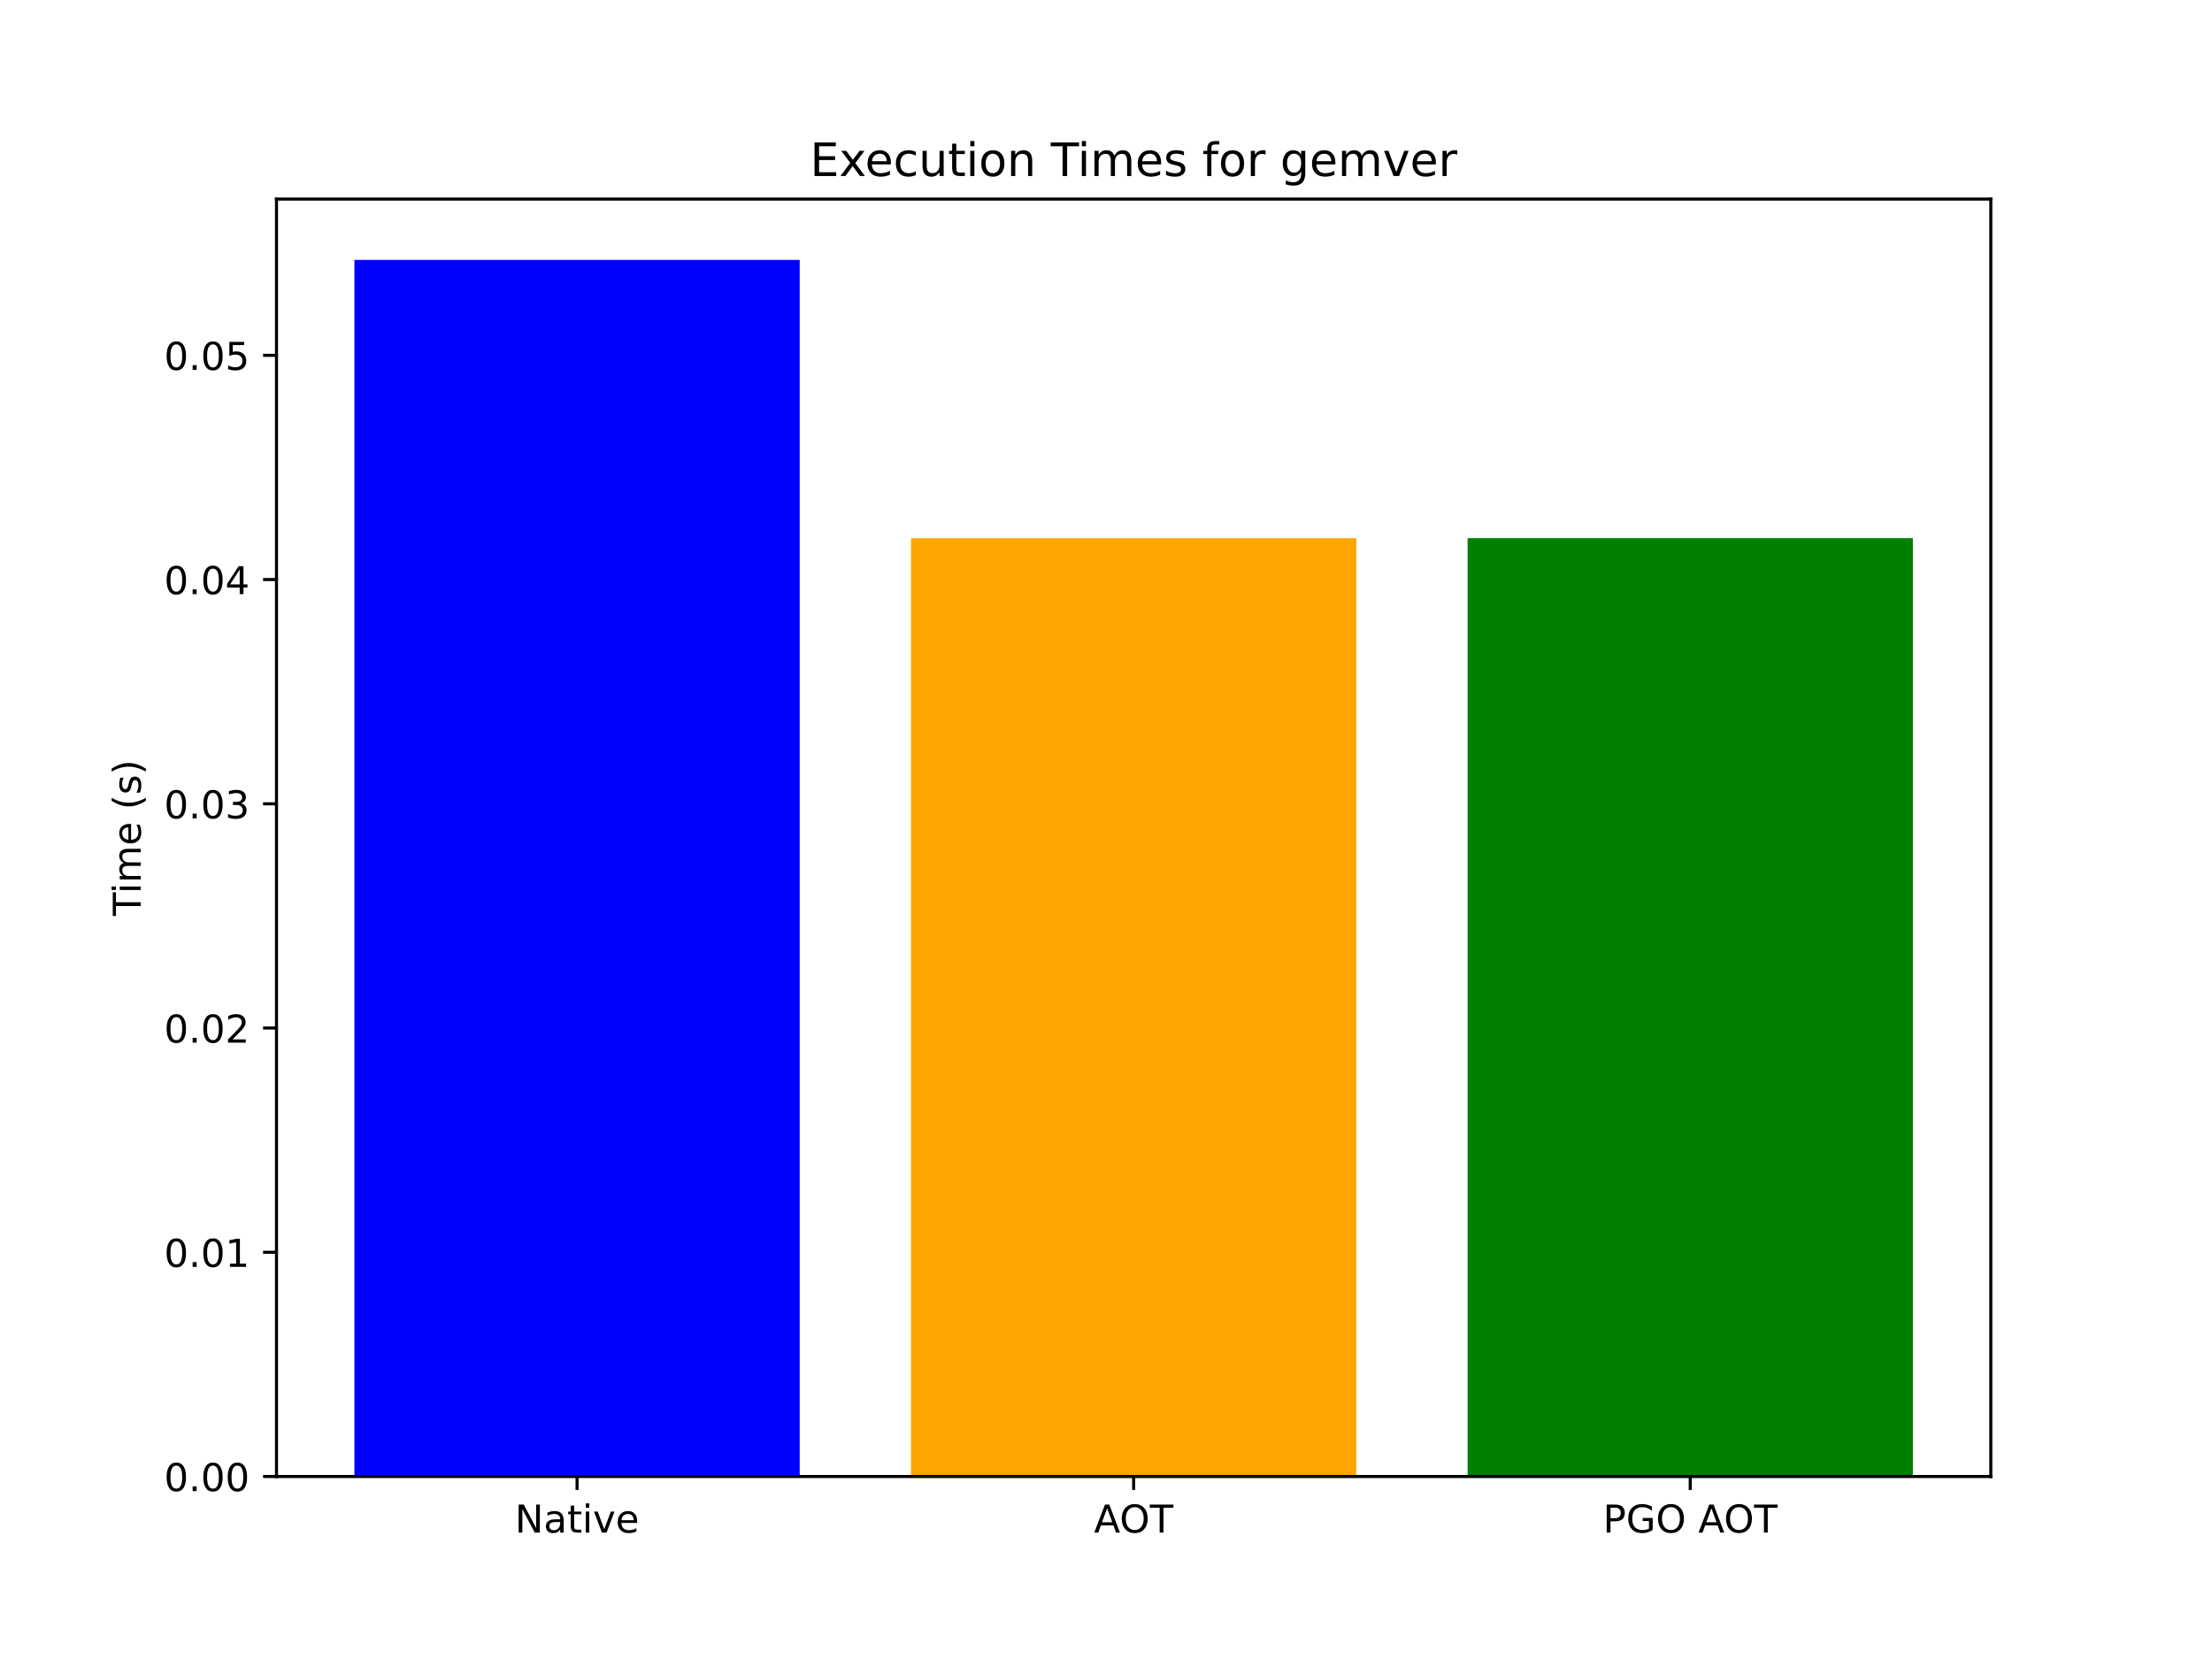
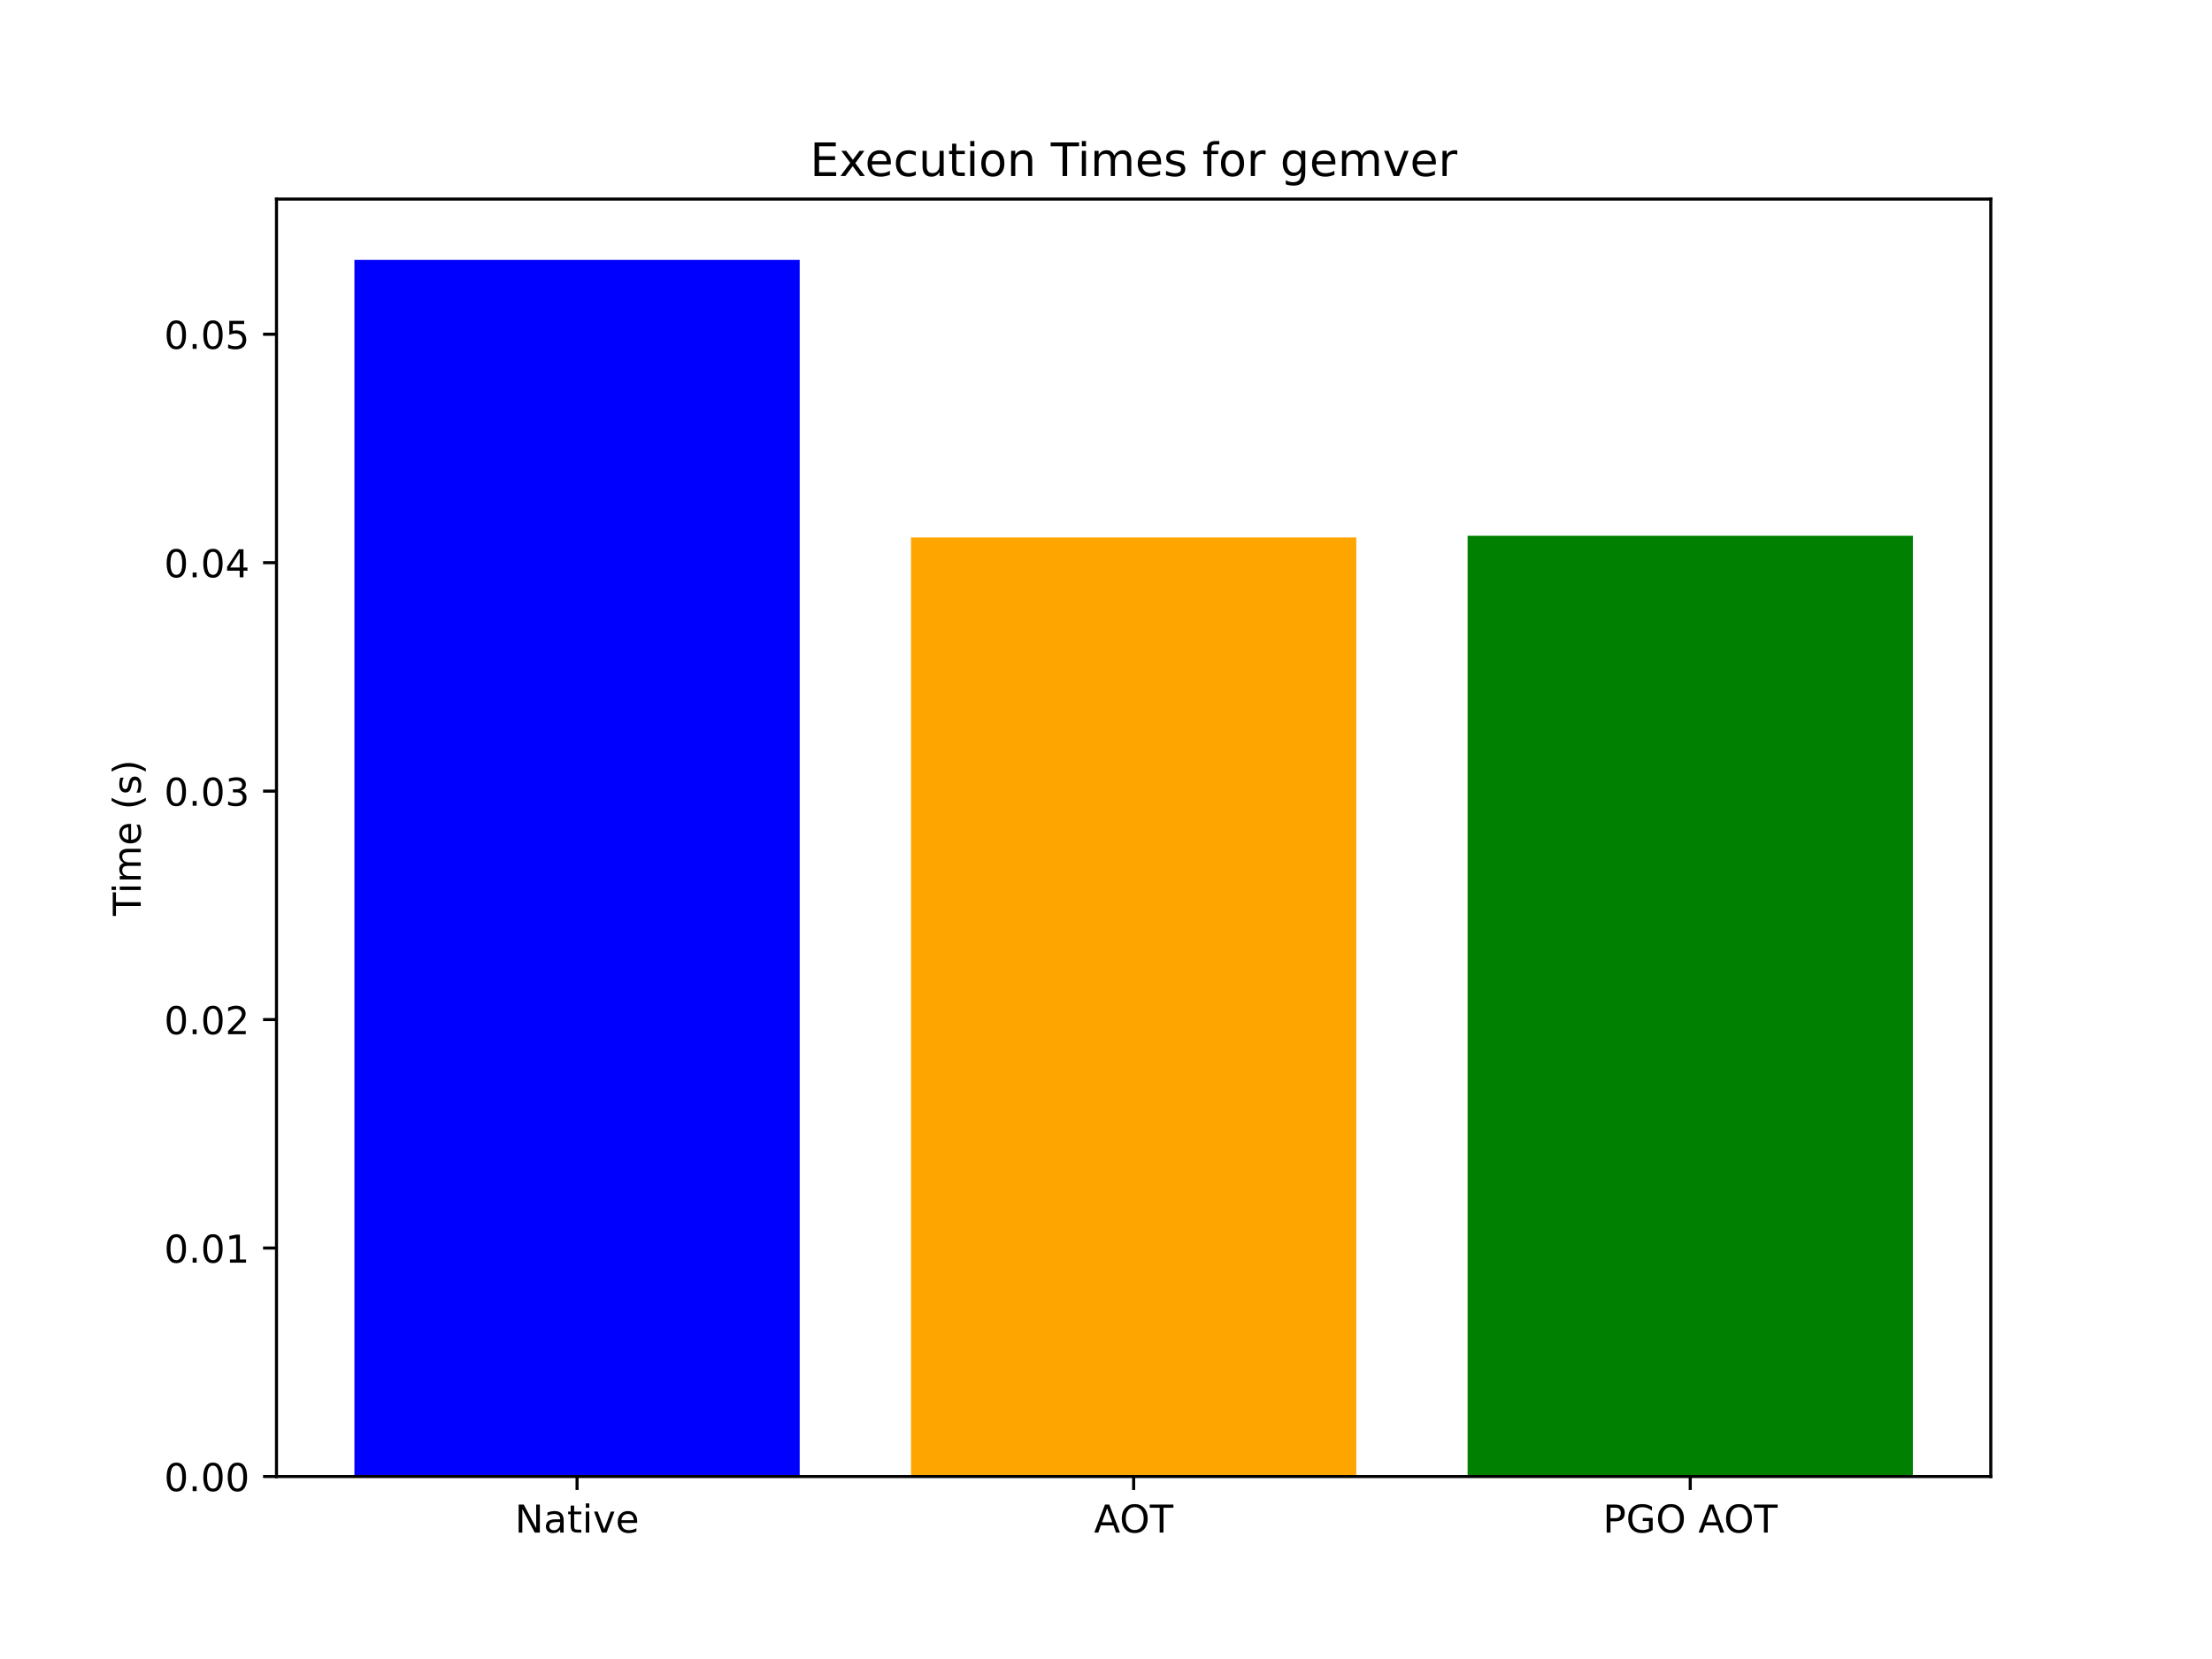
<svg xmlns="http://www.w3.org/2000/svg" xmlns:xlink="http://www.w3.org/1999/xlink" width="576pt" height="432pt" viewBox="0 0 576 432" version="1.1">
  <defs>
    <style type="text/css">*{stroke-linejoin: round; stroke-linecap: butt}</style>
  </defs>
  <g id="figure_1">
    <g id="patch_1">
      <path d="M 0 432  L 576 432  L 576 0  L 0 0  z " style="fill: #ffffff" />
    </g>
    <g id="axes_1">
      <g id="patch_2">
        <path d="M 72 384.48  L 518.4 384.48  L 518.4 51.84  L 72 51.84  z " style="fill: #ffffff" />
      </g>
      <g id="patch_3">
-         <path d="M 92.291 384.48  L 208.239 384.48  L 208.239 67.68  L 92.291 67.68  z " clip-path="url(#p95b336ab46)" style="fill: #0000ff" />
+         <path d="M 92.291 384.48  L 208.239 384.48  L 208.239 67.68  L 92.291 67.68  z " clip-path="url(#p8e82170332)" style="fill: #0000ff" />
      </g>
      <g id="patch_4">
-         <path d="M 237.226 384.48  L 353.174 384.48  L 353.174 140.145  L 237.226 140.145  z " clip-path="url(#p95b336ab46)" style="fill: #ffa500" />
+         <path d="M 237.226 384.48  L 353.174 384.48  L 353.174 139.939  L 237.226 139.939  z " clip-path="url(#p8e82170332)" style="fill: #ffa500" />
      </g>
      <g id="patch_5">
-         <path d="M 382.161 384.48  L 498.109 384.48  L 498.109 140.125  L 382.161 140.125  z " clip-path="url(#p95b336ab46)" style="fill: #008000" />
+         <path d="M 382.161 384.48  L 498.109 384.48  L 498.109 139.519  L 382.161 139.519  z " clip-path="url(#p8e82170332)" style="fill: #008000" />
      </g>
      <g id="matplotlib.axis_1">
        <g id="xtick_1">
          <g id="line2d_1">
            <defs>
-               <path id="m23158bbd95" d="M 0 0  L 0 3.5  " style="stroke: #000000; stroke-width: 0.8" />
+               <path id="m42c5ac1cfa" d="M 0 0  L 0 3.5  " style="stroke: #000000; stroke-width: 0.8" />
            </defs>
            <g>
-               <use xlink:href="#m23158bbd95" x="150.265" y="384.48" style="stroke: #000000; stroke-width: 0.8" />
+               <use xlink:href="#m42c5ac1cfa" x="150.265" y="384.48" style="stroke: #000000; stroke-width: 0.8" />
            </g>
          </g>
          <g id="text_1">
            <g transform="translate(134.0751 399.0784) scale(0.1 -0.1)">
              <defs>
                <path id="DejaVuSans-4e" d="M 628 4666  L 1478 4666  L 3547 763  L 3547 4666  L 4159 4666  L 4159 0  L 3309 0  L 1241 3903  L 1241 0  L 628 0  L 628 4666  z " transform="scale(0.015625)" />
                <path id="DejaVuSans-61" d="M 2194 1759  Q 1497 1759 1228 1600  Q 959 1441 959 1056  Q 959 750 1161 570  Q 1363 391 1709 391  Q 2188 391 2477 730  Q 2766 1069 2766 1631  L 2766 1759  L 2194 1759  z M 3341 1997  L 3341 0  L 2766 0  L 2766 531  Q 2569 213 2275 61  Q 1981 -91 1556 -91  Q 1019 -91 701 211  Q 384 513 384 1019  Q 384 1609 779 1909  Q 1175 2209 1959 2209  L 2766 2209  L 2766 2266  Q 2766 2663 2505 2880  Q 2244 3097 1772 3097  Q 1472 3097 1187 3025  Q 903 2953 641 2809  L 641 3341  Q 956 3463 1253 3523  Q 1550 3584 1831 3584  Q 2591 3584 2966 3190  Q 3341 2797 3341 1997  z " transform="scale(0.015625)" />
                <path id="DejaVuSans-74" d="M 1172 4494  L 1172 3500  L 2356 3500  L 2356 3053  L 1172 3053  L 1172 1153  Q 1172 725 1289 603  Q 1406 481 1766 481  L 2356 481  L 2356 0  L 1766 0  Q 1100 0 847 248  Q 594 497 594 1153  L 594 3053  L 172 3053  L 172 3500  L 594 3500  L 594 4494  L 1172 4494  z " transform="scale(0.015625)" />
                <path id="DejaVuSans-69" d="M 603 3500  L 1178 3500  L 1178 0  L 603 0  L 603 3500  z M 603 4863  L 1178 4863  L 1178 4134  L 603 4134  L 603 4863  z " transform="scale(0.015625)" />
                <path id="DejaVuSans-76" d="M 191 3500  L 800 3500  L 1894 563  L 2988 3500  L 3597 3500  L 2284 0  L 1503 0  L 191 3500  z " transform="scale(0.015625)" />
                <path id="DejaVuSans-65" d="M 3597 1894  L 3597 1613  L 953 1613  Q 991 1019 1311 708  Q 1631 397 2203 397  Q 2534 397 2845 478  Q 3156 559 3463 722  L 3463 178  Q 3153 47 2828 -22  Q 2503 -91 2169 -91  Q 1331 -91 842 396  Q 353 884 353 1716  Q 353 2575 817 3079  Q 1281 3584 2069 3584  Q 2775 3584 3186 3129  Q 3597 2675 3597 1894  z M 3022 2063  Q 3016 2534 2758 2815  Q 2500 3097 2075 3097  Q 1594 3097 1305 2825  Q 1016 2553 972 2059  L 3022 2063  z " transform="scale(0.015625)" />
              </defs>
              <use xlink:href="#DejaVuSans-4e" />
              <use xlink:href="#DejaVuSans-61" transform="translate(74.80469 0)" />
              <use xlink:href="#DejaVuSans-74" transform="translate(136.084 0)" />
              <use xlink:href="#DejaVuSans-69" transform="translate(175.293 0)" />
              <use xlink:href="#DejaVuSans-76" transform="translate(203.0762 0)" />
              <use xlink:href="#DejaVuSans-65" transform="translate(262.2559 0)" />
            </g>
          </g>
        </g>
        <g id="xtick_2">
          <g id="line2d_2">
            <g>
-               <use xlink:href="#m23158bbd95" x="295.2" y="384.48" style="stroke: #000000; stroke-width: 0.8" />
+               <use xlink:href="#m42c5ac1cfa" x="295.2" y="384.48" style="stroke: #000000; stroke-width: 0.8" />
            </g>
          </g>
          <g id="text_2">
            <g transform="translate(284.8773 399.0784) scale(0.1 -0.1)">
              <defs>
                <path id="DejaVuSans-41" d="M 2188 4044  L 1331 1722  L 3047 1722  L 2188 4044  z M 1831 4666  L 2547 4666  L 4325 0  L 3669 0  L 3244 1197  L 1141 1197  L 716 0  L 50 0  L 1831 4666  z " transform="scale(0.015625)" />
                <path id="DejaVuSans-4f" d="M 2522 4238  Q 1834 4238 1429 3725  Q 1025 3213 1025 2328  Q 1025 1447 1429 934  Q 1834 422 2522 422  Q 3209 422 3611 934  Q 4013 1447 4013 2328  Q 4013 3213 3611 3725  Q 3209 4238 2522 4238  z M 2522 4750  Q 3503 4750 4090 4092  Q 4678 3434 4678 2328  Q 4678 1225 4090 567  Q 3503 -91 2522 -91  Q 1538 -91 948 565  Q 359 1222 359 2328  Q 359 3434 948 4092  Q 1538 4750 2522 4750  z " transform="scale(0.015625)" />
                <path id="DejaVuSans-54" d="M -19 4666  L 3928 4666  L 3928 4134  L 2272 4134  L 2272 0  L 1638 0  L 1638 4134  L -19 4134  L -19 4666  z " transform="scale(0.015625)" />
              </defs>
              <use xlink:href="#DejaVuSans-41" />
              <use xlink:href="#DejaVuSans-4f" transform="translate(66.6582 0)" />
              <use xlink:href="#DejaVuSans-54" transform="translate(145.3691 0)" />
            </g>
          </g>
        </g>
        <g id="xtick_3">
          <g id="line2d_3">
            <g>
-               <use xlink:href="#m23158bbd95" x="440.135" y="384.48" style="stroke: #000000; stroke-width: 0.8" />
+               <use xlink:href="#m42c5ac1cfa" x="440.135" y="384.48" style="stroke: #000000; stroke-width: 0.8" />
            </g>
          </g>
          <g id="text_3">
            <g transform="translate(417.3983 399.0784) scale(0.1 -0.1)">
              <defs>
                <path id="DejaVuSans-50" d="M 1259 4147  L 1259 2394  L 2053 2394  Q 2494 2394 2734 2622  Q 2975 2850 2975 3272  Q 2975 3691 2734 3919  Q 2494 4147 2053 4147  L 1259 4147  z M 628 4666  L 2053 4666  Q 2838 4666 3239 4311  Q 3641 3956 3641 3272  Q 3641 2581 3239 2228  Q 2838 1875 2053 1875  L 1259 1875  L 1259 0  L 628 0  L 628 4666  z " transform="scale(0.015625)" />
                <path id="DejaVuSans-47" d="M 3809 666  L 3809 1919  L 2778 1919  L 2778 2438  L 4434 2438  L 4434 434  Q 4069 175 3628 42  Q 3188 -91 2688 -91  Q 1594 -91 976 548  Q 359 1188 359 2328  Q 359 3472 976 4111  Q 1594 4750 2688 4750  Q 3144 4750 3555 4637  Q 3966 4525 4313 4306  L 4313 3634  Q 3963 3931 3569 4081  Q 3175 4231 2741 4231  Q 1884 4231 1454 3753  Q 1025 3275 1025 2328  Q 1025 1384 1454 906  Q 1884 428 2741 428  Q 3075 428 3337 486  Q 3600 544 3809 666  z " transform="scale(0.015625)" />
                <path id="DejaVuSans-20" transform="scale(0.015625)" />
              </defs>
              <use xlink:href="#DejaVuSans-50" />
              <use xlink:href="#DejaVuSans-47" transform="translate(60.30273 0)" />
              <use xlink:href="#DejaVuSans-4f" transform="translate(137.793 0)" />
              <use xlink:href="#DejaVuSans-20" transform="translate(216.5039 0)" />
              <use xlink:href="#DejaVuSans-41" transform="translate(248.291 0)" />
              <use xlink:href="#DejaVuSans-4f" transform="translate(314.9492 0)" />
              <use xlink:href="#DejaVuSans-54" transform="translate(393.6602 0)" />
            </g>
          </g>
        </g>
      </g>
      <g id="matplotlib.axis_2">
        <g id="ytick_1">
          <g id="line2d_4">
            <defs>
-               <path id="mf5cc90f882" d="M 0 0  L -3.5 0  " style="stroke: #000000; stroke-width: 0.8" />
+               <path id="m63d6fba1ff" d="M 0 0  L -3.5 0  " style="stroke: #000000; stroke-width: 0.8" />
            </defs>
            <g>
-               <use xlink:href="#mf5cc90f882" x="72" y="384.48" style="stroke: #000000; stroke-width: 0.8" />
+               <use xlink:href="#m63d6fba1ff" x="72" y="384.48" style="stroke: #000000; stroke-width: 0.8" />
            </g>
          </g>
          <g id="text_4">
            <g transform="translate(42.73438 388.2792) scale(0.1 -0.1)">
              <defs>
                <path id="DejaVuSans-30" d="M 2034 4250  Q 1547 4250 1301 3770  Q 1056 3291 1056 2328  Q 1056 1369 1301 889  Q 1547 409 2034 409  Q 2525 409 2770 889  Q 3016 1369 3016 2328  Q 3016 3291 2770 3770  Q 2525 4250 2034 4250  z M 2034 4750  Q 2819 4750 3233 4129  Q 3647 3509 3647 2328  Q 3647 1150 3233 529  Q 2819 -91 2034 -91  Q 1250 -91 836 529  Q 422 1150 422 2328  Q 422 3509 836 4129  Q 1250 4750 2034 4750  z " transform="scale(0.015625)" />
                <path id="DejaVuSans-2e" d="M 684 794  L 1344 794  L 1344 0  L 684 0  L 684 794  z " transform="scale(0.015625)" />
              </defs>
              <use xlink:href="#DejaVuSans-30" />
              <use xlink:href="#DejaVuSans-2e" transform="translate(63.62305 0)" />
              <use xlink:href="#DejaVuSans-30" transform="translate(95.41016 0)" />
              <use xlink:href="#DejaVuSans-30" transform="translate(159.0332 0)" />
            </g>
          </g>
        </g>
        <g id="ytick_2">
          <g id="line2d_5">
            <g>
-               <use xlink:href="#mf5cc90f882" x="72" y="326.088" style="stroke: #000000; stroke-width: 0.8" />
+               <use xlink:href="#m63d6fba1ff" x="72" y="324.991" style="stroke: #000000; stroke-width: 0.8" />
            </g>
          </g>
          <g id="text_5">
-             <g transform="translate(42.73438 329.8876) scale(0.1 -0.1)">
+             <g transform="translate(42.73438 328.7906) scale(0.1 -0.1)">
              <defs>
                <path id="DejaVuSans-31" d="M 794 531  L 1825 531  L 1825 4091  L 703 3866  L 703 4441  L 1819 4666  L 2450 4666  L 2450 531  L 3481 531  L 3481 0  L 794 0  L 794 531  z " transform="scale(0.015625)" />
              </defs>
              <use xlink:href="#DejaVuSans-30" />
              <use xlink:href="#DejaVuSans-2e" transform="translate(63.62305 0)" />
              <use xlink:href="#DejaVuSans-30" transform="translate(95.41016 0)" />
              <use xlink:href="#DejaVuSans-31" transform="translate(159.0332 0)" />
            </g>
          </g>
        </g>
        <g id="ytick_3">
          <g id="line2d_6">
            <g>
-               <use xlink:href="#mf5cc90f882" x="72" y="267.697" style="stroke: #000000; stroke-width: 0.8" />
+               <use xlink:href="#m63d6fba1ff" x="72" y="265.503" style="stroke: #000000; stroke-width: 0.8" />
            </g>
          </g>
          <g id="text_6">
-             <g transform="translate(42.73438 271.4961) scale(0.1 -0.1)">
+             <g transform="translate(42.73438 269.302) scale(0.1 -0.1)">
              <defs>
                <path id="DejaVuSans-32" d="M 1228 531  L 3431 531  L 3431 0  L 469 0  L 469 531  Q 828 903 1448 1529  Q 2069 2156 2228 2338  Q 2531 2678 2651 2914  Q 2772 3150 2772 3378  Q 2772 3750 2511 3984  Q 2250 4219 1831 4219  Q 1534 4219 1204 4116  Q 875 4013 500 3803  L 500 4441  Q 881 4594 1212 4672  Q 1544 4750 1819 4750  Q 2544 4750 2975 4387  Q 3406 4025 3406 3419  Q 3406 3131 3298 2873  Q 3191 2616 2906 2266  Q 2828 2175 2409 1742  Q 1991 1309 1228 531  z " transform="scale(0.015625)" />
              </defs>
              <use xlink:href="#DejaVuSans-30" />
              <use xlink:href="#DejaVuSans-2e" transform="translate(63.62305 0)" />
              <use xlink:href="#DejaVuSans-30" transform="translate(95.41016 0)" />
              <use xlink:href="#DejaVuSans-32" transform="translate(159.0332 0)" />
            </g>
          </g>
        </g>
        <g id="ytick_4">
          <g id="line2d_7">
            <g>
-               <use xlink:href="#mf5cc90f882" x="72" y="209.305" style="stroke: #000000; stroke-width: 0.8" />
+               <use xlink:href="#m63d6fba1ff" x="72" y="206.014" style="stroke: #000000; stroke-width: 0.8" />
            </g>
          </g>
          <g id="text_7">
-             <g transform="translate(42.73438 213.1045) scale(0.1 -0.1)">
+             <g transform="translate(42.73438 209.8134) scale(0.1 -0.1)">
              <defs>
                <path id="DejaVuSans-33" d="M 2597 2516  Q 3050 2419 3304 2112  Q 3559 1806 3559 1356  Q 3559 666 3084 287  Q 2609 -91 1734 -91  Q 1441 -91 1130 -33  Q 819 25 488 141  L 488 750  Q 750 597 1062 519  Q 1375 441 1716 441  Q 2309 441 2620 675  Q 2931 909 2931 1356  Q 2931 1769 2642 2001  Q 2353 2234 1838 2234  L 1294 2234  L 1294 2753  L 1863 2753  Q 2328 2753 2575 2939  Q 2822 3125 2822 3475  Q 2822 3834 2567 4026  Q 2313 4219 1838 4219  Q 1578 4219 1281 4162  Q 984 4106 628 3988  L 628 4550  Q 988 4650 1302 4700  Q 1616 4750 1894 4750  Q 2613 4750 3031 4423  Q 3450 4097 3450 3541  Q 3450 3153 3228 2886  Q 3006 2619 2597 2516  z " transform="scale(0.015625)" />
              </defs>
              <use xlink:href="#DejaVuSans-30" />
              <use xlink:href="#DejaVuSans-2e" transform="translate(63.62305 0)" />
              <use xlink:href="#DejaVuSans-30" transform="translate(95.41016 0)" />
              <use xlink:href="#DejaVuSans-33" transform="translate(159.0332 0)" />
            </g>
          </g>
        </g>
        <g id="ytick_5">
          <g id="line2d_8">
            <g>
-               <use xlink:href="#mf5cc90f882" x="72" y="150.914" style="stroke: #000000; stroke-width: 0.8" />
+               <use xlink:href="#m63d6fba1ff" x="72" y="146.526" style="stroke: #000000; stroke-width: 0.8" />
            </g>
          </g>
          <g id="text_8">
-             <g transform="translate(42.73438 154.7129) scale(0.1 -0.1)">
+             <g transform="translate(42.73438 150.3247) scale(0.1 -0.1)">
              <defs>
                <path id="DejaVuSans-34" d="M 2419 4116  L 825 1625  L 2419 1625  L 2419 4116  z M 2253 4666  L 3047 4666  L 3047 1625  L 3713 1625  L 3713 1100  L 3047 1100  L 3047 0  L 2419 0  L 2419 1100  L 313 1100  L 313 1709  L 2253 4666  z " transform="scale(0.015625)" />
              </defs>
              <use xlink:href="#DejaVuSans-30" />
              <use xlink:href="#DejaVuSans-2e" transform="translate(63.62305 0)" />
              <use xlink:href="#DejaVuSans-30" transform="translate(95.41016 0)" />
              <use xlink:href="#DejaVuSans-34" transform="translate(159.0332 0)" />
            </g>
          </g>
        </g>
        <g id="ytick_6">
          <g id="line2d_9">
            <g>
-               <use xlink:href="#mf5cc90f882" x="72" y="92.522" style="stroke: #000000; stroke-width: 0.8" />
+               <use xlink:href="#m63d6fba1ff" x="72" y="87.037" style="stroke: #000000; stroke-width: 0.8" />
            </g>
          </g>
          <g id="text_9">
-             <g transform="translate(42.73438 96.32137) scale(0.1 -0.1)">
+             <g transform="translate(42.73438 90.83613) scale(0.1 -0.1)">
              <defs>
                <path id="DejaVuSans-35" d="M 691 4666  L 3169 4666  L 3169 4134  L 1269 4134  L 1269 2991  Q 1406 3038 1543 3061  Q 1681 3084 1819 3084  Q 2600 3084 3056 2656  Q 3513 2228 3513 1497  Q 3513 744 3044 326  Q 2575 -91 1722 -91  Q 1428 -91 1123 -41  Q 819 9 494 109  L 494 744  Q 775 591 1075 516  Q 1375 441 1709 441  Q 2250 441 2565 725  Q 2881 1009 2881 1497  Q 2881 1984 2565 2268  Q 2250 2553 1709 2553  Q 1456 2553 1204 2497  Q 953 2441 691 2322  L 691 4666  z " transform="scale(0.015625)" />
              </defs>
              <use xlink:href="#DejaVuSans-30" />
              <use xlink:href="#DejaVuSans-2e" transform="translate(63.62305 0)" />
              <use xlink:href="#DejaVuSans-30" transform="translate(95.41016 0)" />
              <use xlink:href="#DejaVuSans-35" transform="translate(159.0332 0)" />
            </g>
          </g>
        </g>
        <g id="text_10">
          <g transform="translate(36.65469 238.4889) rotate(-90) scale(0.1 -0.1)">
            <defs>
              <path id="DejaVuSans-6d" d="M 3328 2828  Q 3544 3216 3844 3400  Q 4144 3584 4550 3584  Q 5097 3584 5394 3201  Q 5691 2819 5691 2113  L 5691 0  L 5113 0  L 5113 2094  Q 5113 2597 4934 2840  Q 4756 3084 4391 3084  Q 3944 3084 3684 2787  Q 3425 2491 3425 1978  L 3425 0  L 2847 0  L 2847 2094  Q 2847 2600 2669 2842  Q 2491 3084 2119 3084  Q 1678 3084 1418 2786  Q 1159 2488 1159 1978  L 1159 0  L 581 0  L 581 3500  L 1159 3500  L 1159 2956  Q 1356 3278 1631 3431  Q 1906 3584 2284 3584  Q 2666 3584 2933 3390  Q 3200 3197 3328 2828  z " transform="scale(0.015625)" />
              <path id="DejaVuSans-28" d="M 1984 4856  Q 1566 4138 1362 3434  Q 1159 2731 1159 2009  Q 1159 1288 1364 580  Q 1569 -128 1984 -844  L 1484 -844  Q 1016 -109 783 600  Q 550 1309 550 2009  Q 550 2706 781 3412  Q 1013 4119 1484 4856  L 1984 4856  z " transform="scale(0.015625)" />
              <path id="DejaVuSans-73" d="M 2834 3397  L 2834 2853  Q 2591 2978 2328 3040  Q 2066 3103 1784 3103  Q 1356 3103 1142 2972  Q 928 2841 928 2578  Q 928 2378 1081 2264  Q 1234 2150 1697 2047  L 1894 2003  Q 2506 1872 2764 1633  Q 3022 1394 3022 966  Q 3022 478 2636 193  Q 2250 -91 1575 -91  Q 1294 -91 989 -36  Q 684 19 347 128  L 347 722  Q 666 556 975 473  Q 1284 391 1588 391  Q 1994 391 2212 530  Q 2431 669 2431 922  Q 2431 1156 2273 1281  Q 2116 1406 1581 1522  L 1381 1569  Q 847 1681 609 1914  Q 372 2147 372 2553  Q 372 3047 722 3315  Q 1072 3584 1716 3584  Q 2034 3584 2315 3537  Q 2597 3491 2834 3397  z " transform="scale(0.015625)" />
              <path id="DejaVuSans-29" d="M 513 4856  L 1013 4856  Q 1481 4119 1714 3412  Q 1947 2706 1947 2009  Q 1947 1309 1714 600  Q 1481 -109 1013 -844  L 513 -844  Q 928 -128 1133 580  Q 1338 1288 1338 2009  Q 1338 2731 1133 3434  Q 928 4138 513 4856  z " transform="scale(0.015625)" />
            </defs>
            <use xlink:href="#DejaVuSans-54" />
            <use xlink:href="#DejaVuSans-69" transform="translate(57.95898 0)" />
            <use xlink:href="#DejaVuSans-6d" transform="translate(85.74219 0)" />
            <use xlink:href="#DejaVuSans-65" transform="translate(183.1543 0)" />
            <use xlink:href="#DejaVuSans-20" transform="translate(244.6777 0)" />
            <use xlink:href="#DejaVuSans-28" transform="translate(276.4648 0)" />
            <use xlink:href="#DejaVuSans-73" transform="translate(315.4785 0)" />
            <use xlink:href="#DejaVuSans-29" transform="translate(367.5781 0)" />
          </g>
        </g>
      </g>
      <g id="patch_6">
        <path d="M 72 384.48  L 72 51.84  " style="fill: none; stroke: #000000; stroke-width: 0.8; stroke-linejoin: miter; stroke-linecap: square" />
      </g>
      <g id="patch_7">
        <path d="M 518.4 384.48  L 518.4 51.84  " style="fill: none; stroke: #000000; stroke-width: 0.8; stroke-linejoin: miter; stroke-linecap: square" />
      </g>
      <g id="patch_8">
        <path d="M 72 384.48  L 518.4 384.48  " style="fill: none; stroke: #000000; stroke-width: 0.8; stroke-linejoin: miter; stroke-linecap: square" />
      </g>
      <g id="patch_9">
        <path d="M 72 51.84  L 518.4 51.84  " style="fill: none; stroke: #000000; stroke-width: 0.8; stroke-linejoin: miter; stroke-linecap: square" />
      </g>
      <g id="text_11">
        <g transform="translate(210.9272 45.84) scale(0.12 -0.12)">
          <defs>
            <path id="DejaVuSans-45" d="M 628 4666  L 3578 4666  L 3578 4134  L 1259 4134  L 1259 2753  L 3481 2753  L 3481 2222  L 1259 2222  L 1259 531  L 3634 531  L 3634 0  L 628 0  L 628 4666  z " transform="scale(0.015625)" />
            <path id="DejaVuSans-78" d="M 3513 3500  L 2247 1797  L 3578 0  L 2900 0  L 1881 1375  L 863 0  L 184 0  L 1544 1831  L 300 3500  L 978 3500  L 1906 2253  L 2834 3500  L 3513 3500  z " transform="scale(0.015625)" />
            <path id="DejaVuSans-63" d="M 3122 3366  L 3122 2828  Q 2878 2963 2633 3030  Q 2388 3097 2138 3097  Q 1578 3097 1268 2742  Q 959 2388 959 1747  Q 959 1106 1268 751  Q 1578 397 2138 397  Q 2388 397 2633 464  Q 2878 531 3122 666  L 3122 134  Q 2881 22 2623 -34  Q 2366 -91 2075 -91  Q 1284 -91 818 406  Q 353 903 353 1747  Q 353 2603 823 3093  Q 1294 3584 2113 3584  Q 2378 3584 2631 3529  Q 2884 3475 3122 3366  z " transform="scale(0.015625)" />
            <path id="DejaVuSans-75" d="M 544 1381  L 544 3500  L 1119 3500  L 1119 1403  Q 1119 906 1312 657  Q 1506 409 1894 409  Q 2359 409 2629 706  Q 2900 1003 2900 1516  L 2900 3500  L 3475 3500  L 3475 0  L 2900 0  L 2900 538  Q 2691 219 2414 64  Q 2138 -91 1772 -91  Q 1169 -91 856 284  Q 544 659 544 1381  z M 1991 3584  L 1991 3584  z " transform="scale(0.015625)" />
            <path id="DejaVuSans-6f" d="M 1959 3097  Q 1497 3097 1228 2736  Q 959 2375 959 1747  Q 959 1119 1226 758  Q 1494 397 1959 397  Q 2419 397 2687 759  Q 2956 1122 2956 1747  Q 2956 2369 2687 2733  Q 2419 3097 1959 3097  z M 1959 3584  Q 2709 3584 3137 3096  Q 3566 2609 3566 1747  Q 3566 888 3137 398  Q 2709 -91 1959 -91  Q 1206 -91 779 398  Q 353 888 353 1747  Q 353 2609 779 3096  Q 1206 3584 1959 3584  z " transform="scale(0.015625)" />
            <path id="DejaVuSans-6e" d="M 3513 2113  L 3513 0  L 2938 0  L 2938 2094  Q 2938 2591 2744 2837  Q 2550 3084 2163 3084  Q 1697 3084 1428 2787  Q 1159 2491 1159 1978  L 1159 0  L 581 0  L 581 3500  L 1159 3500  L 1159 2956  Q 1366 3272 1645 3428  Q 1925 3584 2291 3584  Q 2894 3584 3203 3211  Q 3513 2838 3513 2113  z " transform="scale(0.015625)" />
            <path id="DejaVuSans-66" d="M 2375 4863  L 2375 4384  L 1825 4384  Q 1516 4384 1395 4259  Q 1275 4134 1275 3809  L 1275 3500  L 2222 3500  L 2222 3053  L 1275 3053  L 1275 0  L 697 0  L 697 3053  L 147 3053  L 147 3500  L 697 3500  L 697 3744  Q 697 4328 969 4595  Q 1241 4863 1831 4863  L 2375 4863  z " transform="scale(0.015625)" />
            <path id="DejaVuSans-72" d="M 2631 2963  Q 2534 3019 2420 3045  Q 2306 3072 2169 3072  Q 1681 3072 1420 2755  Q 1159 2438 1159 1844  L 1159 0  L 581 0  L 581 3500  L 1159 3500  L 1159 2956  Q 1341 3275 1631 3429  Q 1922 3584 2338 3584  Q 2397 3584 2469 3576  Q 2541 3569 2628 3553  L 2631 2963  z " transform="scale(0.015625)" />
            <path id="DejaVuSans-67" d="M 2906 1791  Q 2906 2416 2648 2759  Q 2391 3103 1925 3103  Q 1463 3103 1205 2759  Q 947 2416 947 1791  Q 947 1169 1205 825  Q 1463 481 1925 481  Q 2391 481 2648 825  Q 2906 1169 2906 1791  z M 3481 434  Q 3481 -459 3084 -895  Q 2688 -1331 1869 -1331  Q 1566 -1331 1297 -1286  Q 1028 -1241 775 -1147  L 775 -588  Q 1028 -725 1275 -790  Q 1522 -856 1778 -856  Q 2344 -856 2625 -561  Q 2906 -266 2906 331  L 2906 616  Q 2728 306 2450 153  Q 2172 0 1784 0  Q 1141 0 747 490  Q 353 981 353 1791  Q 353 2603 747 3093  Q 1141 3584 1784 3584  Q 2172 3584 2450 3431  Q 2728 3278 2906 2969  L 2906 3500  L 3481 3500  L 3481 434  z " transform="scale(0.015625)" />
          </defs>
          <use xlink:href="#DejaVuSans-45" />
          <use xlink:href="#DejaVuSans-78" transform="translate(63.18359 0)" />
          <use xlink:href="#DejaVuSans-65" transform="translate(119.2383 0)" />
          <use xlink:href="#DejaVuSans-63" transform="translate(180.7617 0)" />
          <use xlink:href="#DejaVuSans-75" transform="translate(235.7422 0)" />
          <use xlink:href="#DejaVuSans-74" transform="translate(299.1211 0)" />
          <use xlink:href="#DejaVuSans-69" transform="translate(338.3301 0)" />
          <use xlink:href="#DejaVuSans-6f" transform="translate(366.1133 0)" />
          <use xlink:href="#DejaVuSans-6e" transform="translate(427.2949 0)" />
          <use xlink:href="#DejaVuSans-20" transform="translate(490.6738 0)" />
          <use xlink:href="#DejaVuSans-54" transform="translate(522.4609 0)" />
          <use xlink:href="#DejaVuSans-69" transform="translate(580.4199 0)" />
          <use xlink:href="#DejaVuSans-6d" transform="translate(608.2031 0)" />
          <use xlink:href="#DejaVuSans-65" transform="translate(705.6152 0)" />
          <use xlink:href="#DejaVuSans-73" transform="translate(767.1387 0)" />
          <use xlink:href="#DejaVuSans-20" transform="translate(819.2383 0)" />
          <use xlink:href="#DejaVuSans-66" transform="translate(851.0254 0)" />
          <use xlink:href="#DejaVuSans-6f" transform="translate(886.2305 0)" />
          <use xlink:href="#DejaVuSans-72" transform="translate(947.4121 0)" />
          <use xlink:href="#DejaVuSans-20" transform="translate(988.5254 0)" />
          <use xlink:href="#DejaVuSans-67" transform="translate(1020.312 0)" />
          <use xlink:href="#DejaVuSans-65" transform="translate(1083.789 0)" />
          <use xlink:href="#DejaVuSans-6d" transform="translate(1145.312 0)" />
          <use xlink:href="#DejaVuSans-76" transform="translate(1242.725 0)" />
          <use xlink:href="#DejaVuSans-65" transform="translate(1301.904 0)" />
          <use xlink:href="#DejaVuSans-72" transform="translate(1363.428 0)" />
        </g>
      </g>
    </g>
  </g>
  <defs>
-     <clipPath id="p95b336ab46">
+     <clipPath id="p8e82170332">
      <rect x="72" y="51.84" width="446.4" height="332.64" />
    </clipPath>
  </defs>
</svg>
